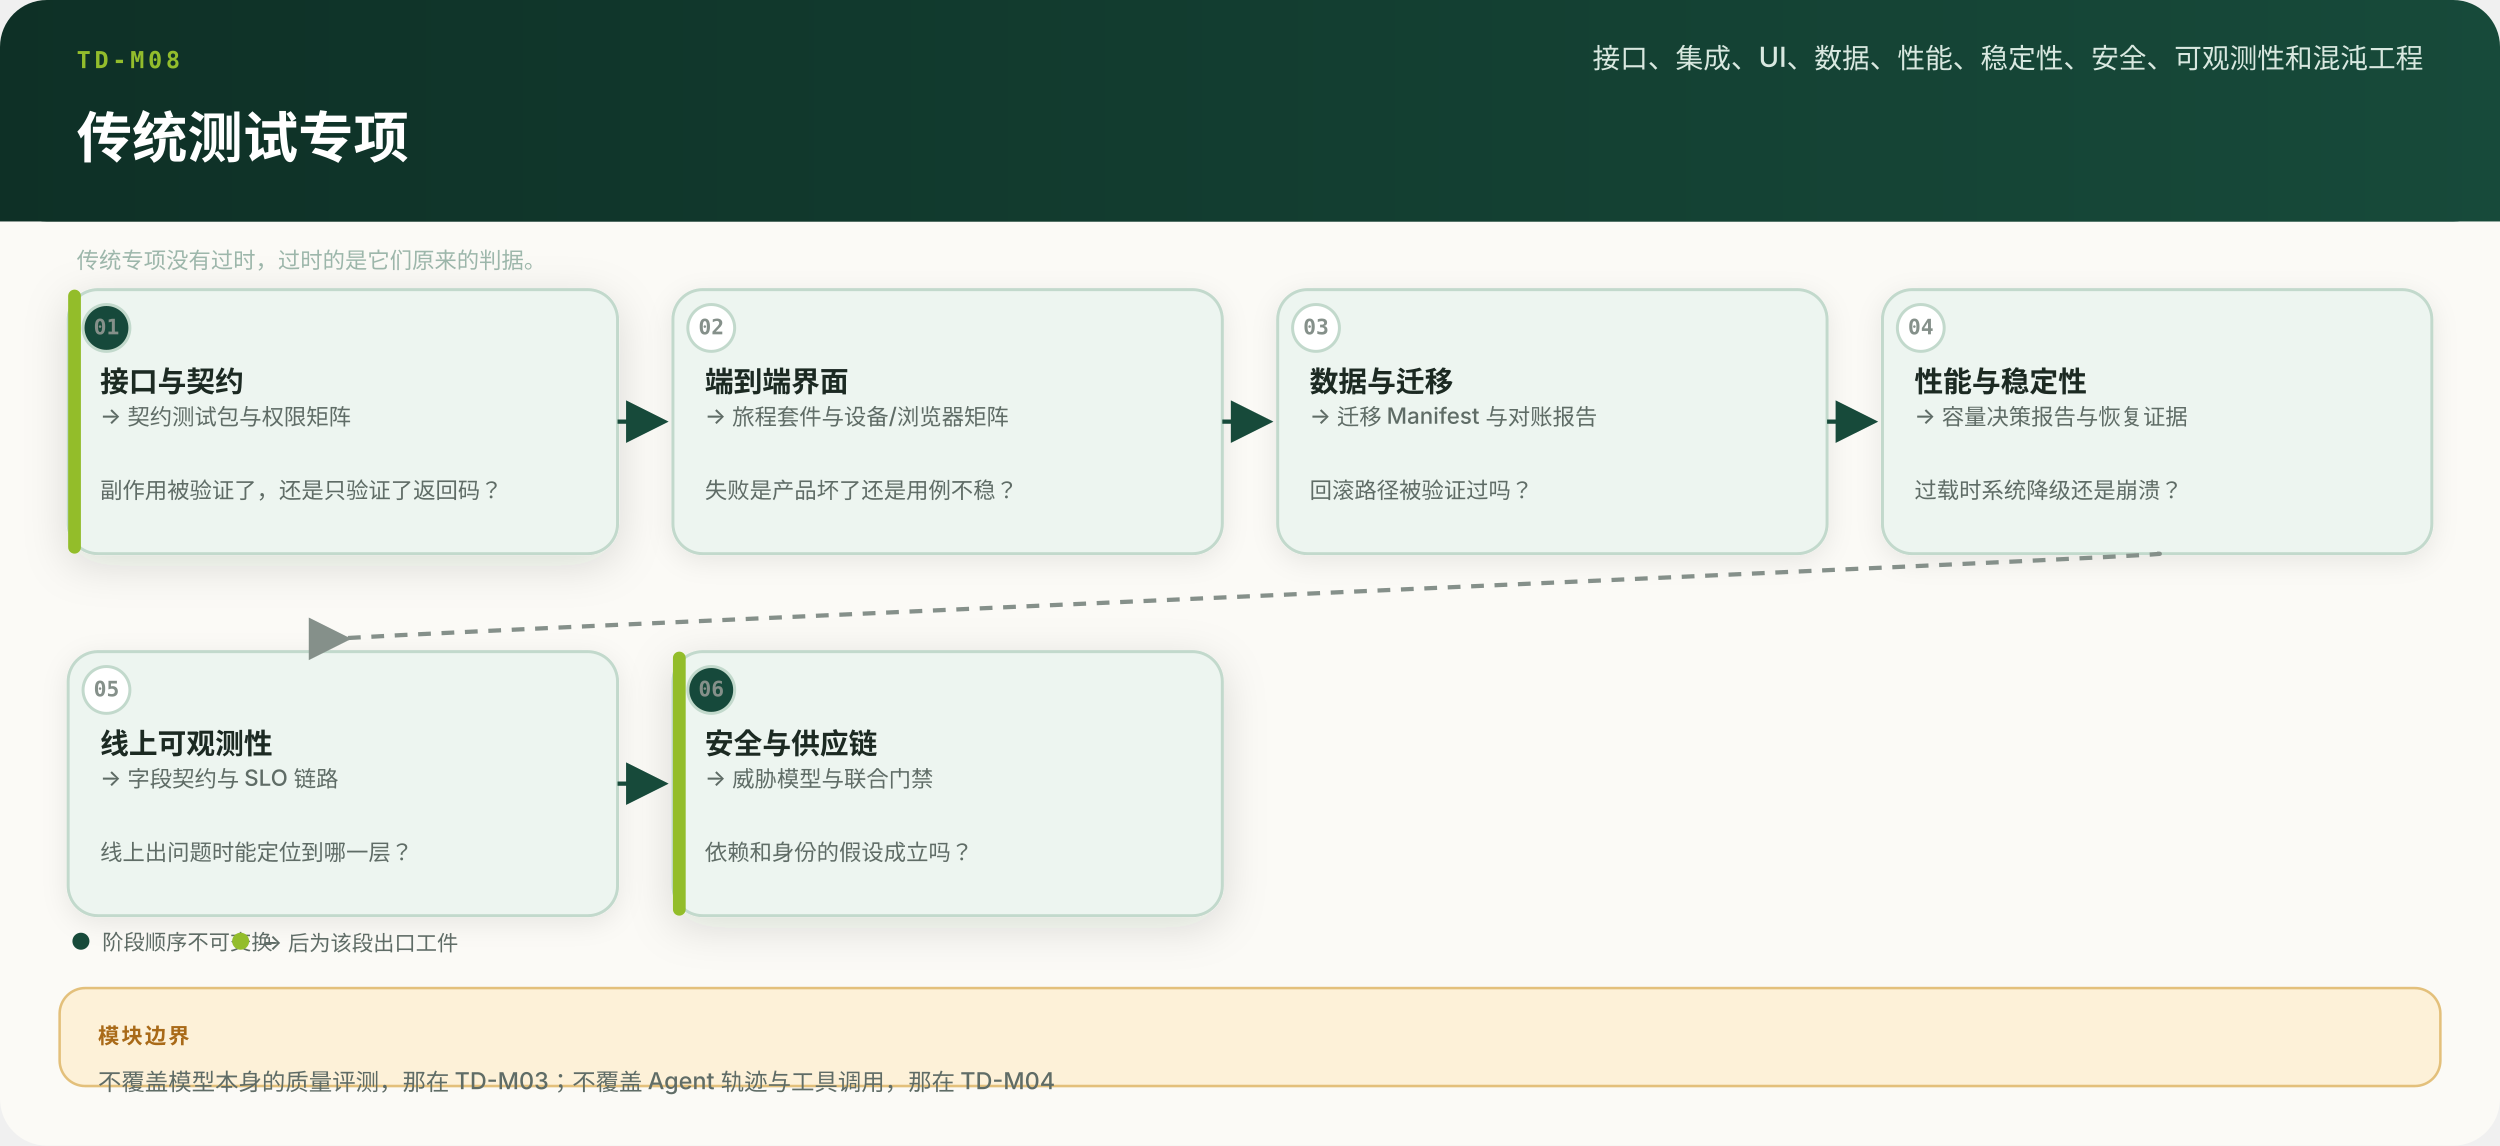
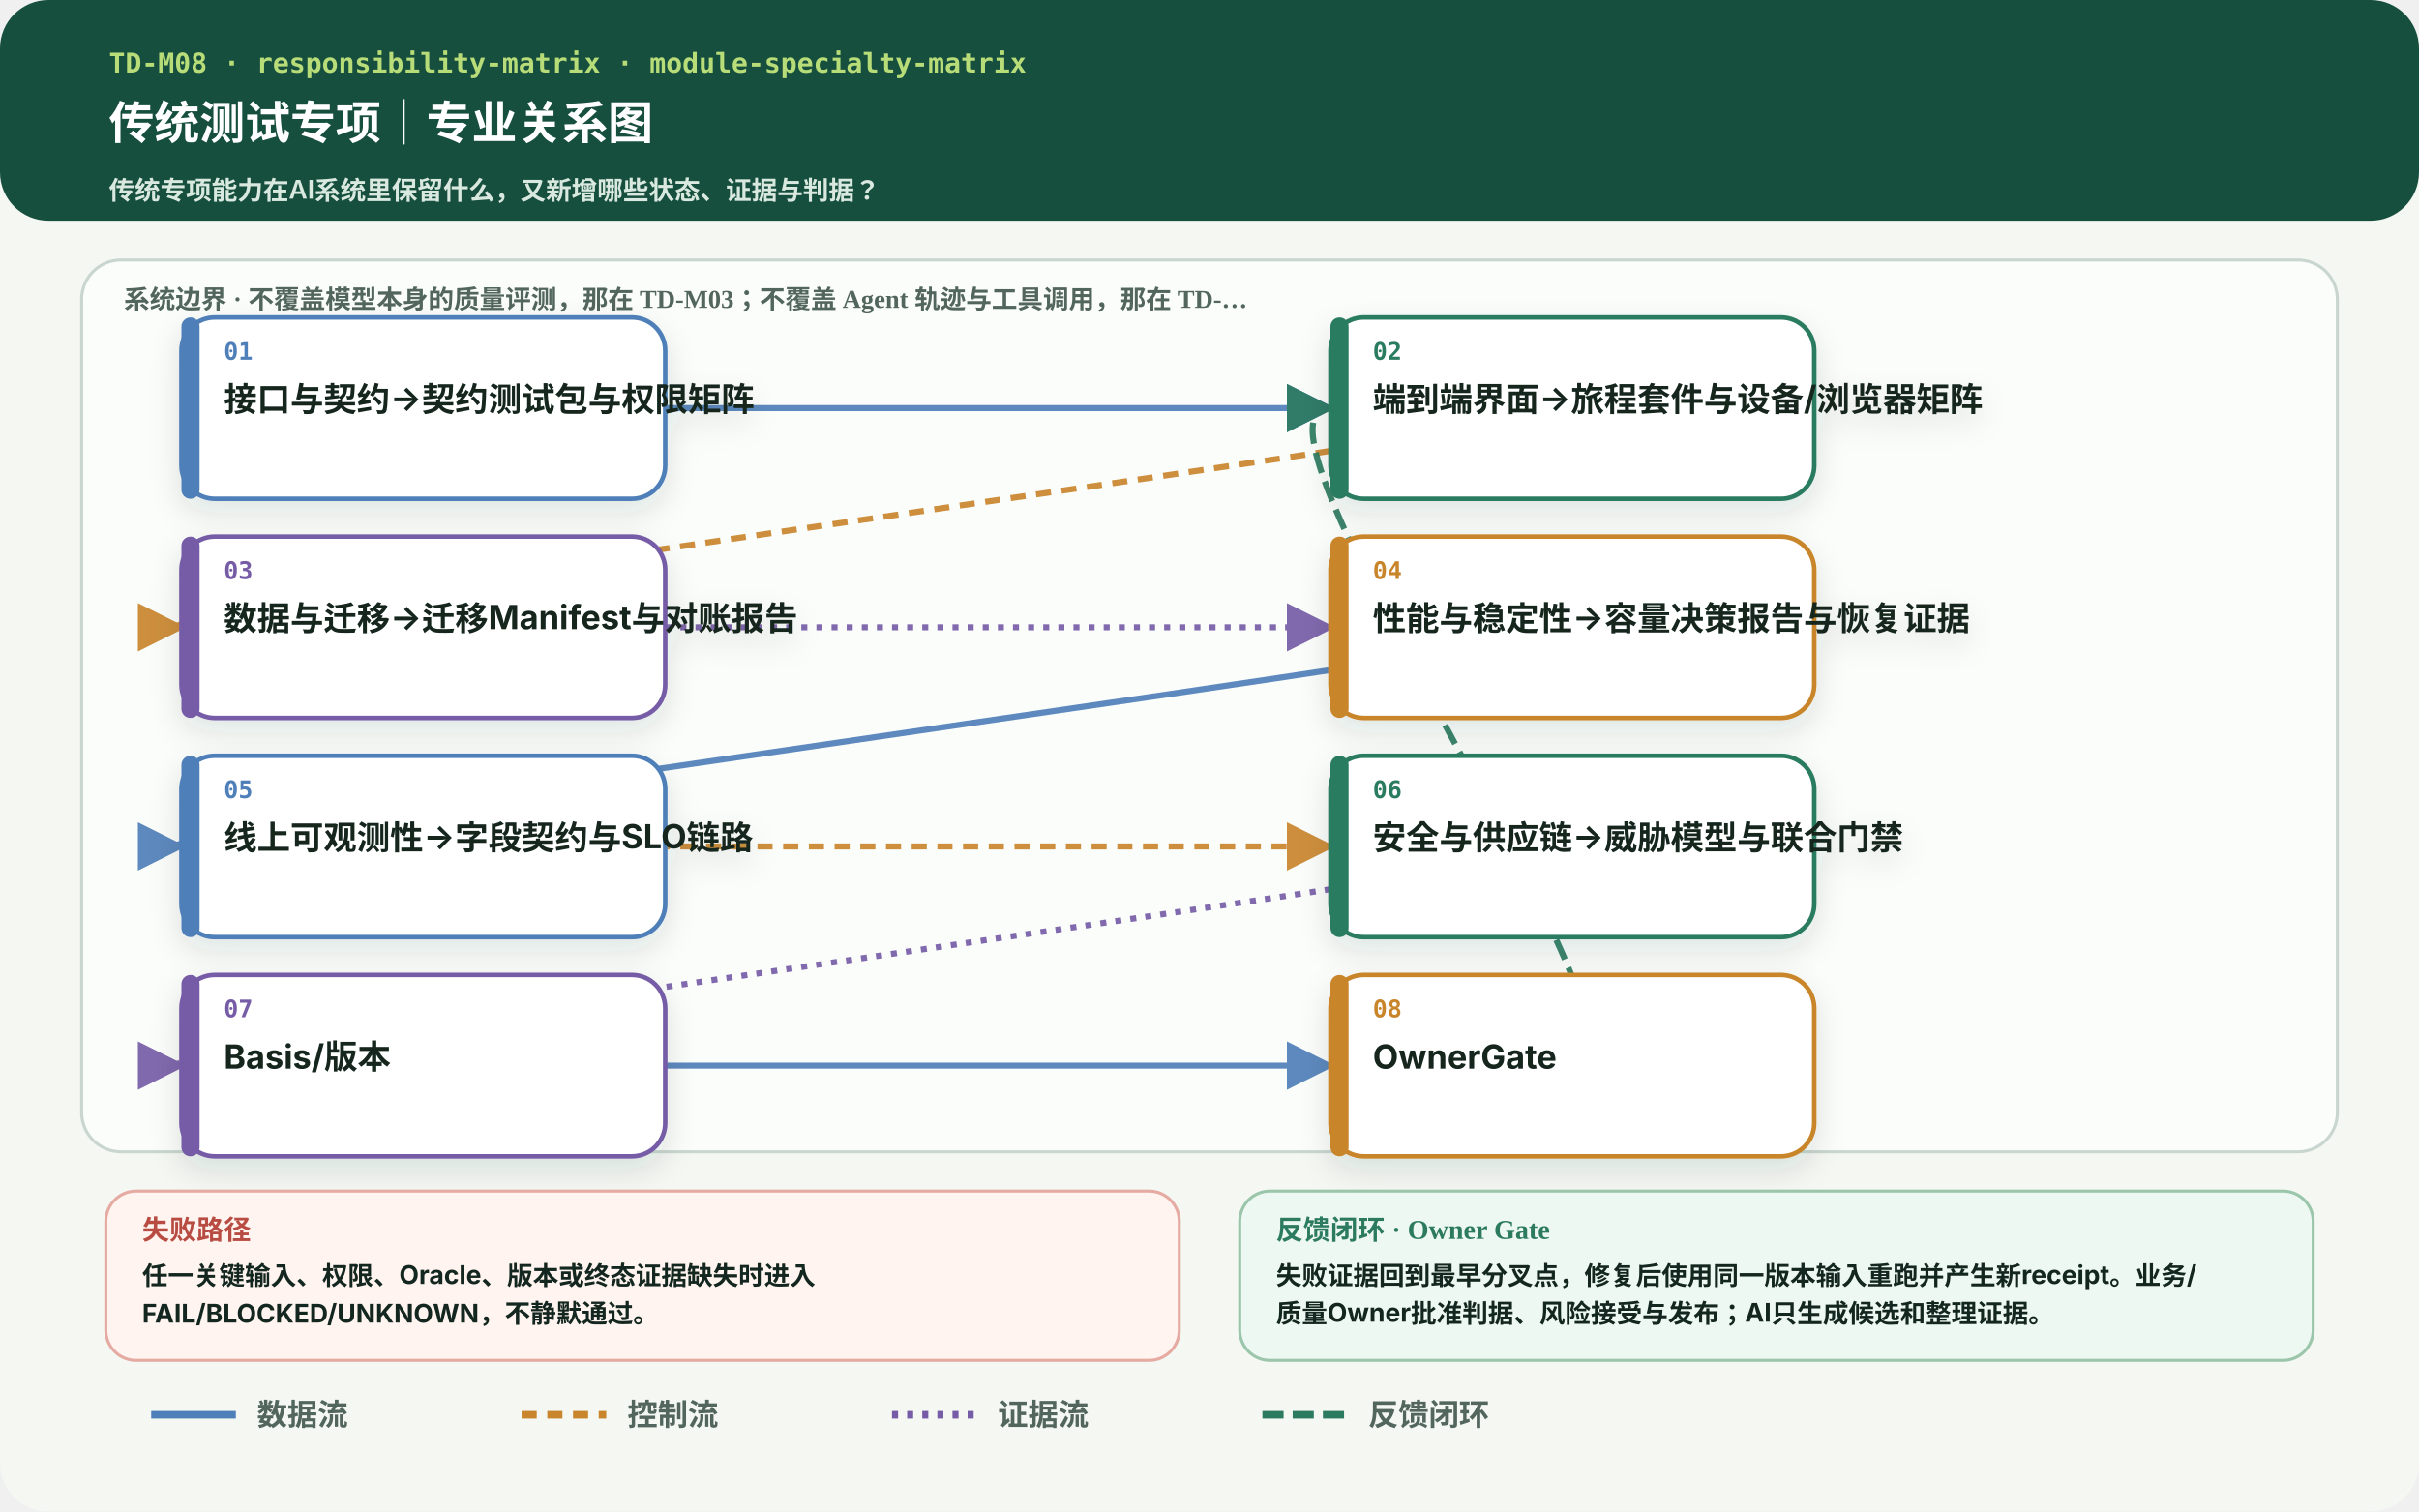
- <svg xmlns="http://www.w3.org/2000/svg" role="img" aria-labelledby="t d" viewBox="0 0 1174 538" width="1174" height="538">
+ <svg xmlns="http://www.w3.org/2000/svg" role="img" aria-labelledby="title desc" viewBox="0 0 1600 1000" width="1600" height="1000">
  <defs>
-     <filter id="ds-soft" x="-20%" y="-20%" width="140%" height="150%">
-       <feDropShadow dx="0" dy="3" stdDeviation="6" flood-color="#0e3026" flood-opacity="0.08" />
+     <filter id="shadow" x="-15%" y="-15%" width="130%" height="140%">
+       <feDropShadow dx="0" dy="8" stdDeviation="10" flood-color="#173f32" flood-opacity="0.12" />
    </filter>
-     <filter id="ds-strong" x="-20%" y="-20%" width="140%" height="150%">
-       <feDropShadow dx="0" dy="5" stdDeviation="10" flood-color="#0e3026" flood-opacity="0.13" />
-     </filter>
-     <linearGradient id="ds-header-grad" x1="0" y1="0" x2="1" y2="0">
-       <stop offset="0" stop-color="#0e3026" />
-       <stop offset="1" stop-color="#174a3a" />
-     </linearGradient>
-     <marker id="ds-arw-forest" markerWidth="10" markerHeight="10" refX="8" refY="5" orient="auto">
-       <path d="M0 0 L10 5 L0 10 z" fill="#174a3a" />
+     <marker id="arrow-data" viewBox="0 0 10 10" refX="9" refY="5" markerWidth="8" markerHeight="8" orient="auto-start-reverse">
+       <path d="M 0 0 L 10 5 L 0 10 z" fill="#4f7fb8" />
    </marker>
-     <marker id="ds-arw-amber" markerWidth="10" markerHeight="10" refX="8" refY="5" orient="auto">
-       <path d="M0 0 L10 5 L0 10 z" fill="#a96a18" />
+     <marker id="arrow-control" viewBox="0 0 10 10" refX="9" refY="5" markerWidth="8" markerHeight="8" orient="auto-start-reverse">
+       <path d="M 0 0 L 10 5 L 0 10 z" fill="#c9852c" />
    </marker>
-     <marker id="ds-arw-red" markerWidth="10" markerHeight="10" refX="8" refY="5" orient="auto">
-       <path d="M0 0 L10 5 L0 10 z" fill="#b2402f" />
+     <marker id="arrow-evidence" viewBox="0 0 10 10" refX="9" refY="5" markerWidth="8" markerHeight="8" orient="auto-start-reverse">
+       <path d="M 0 0 L 10 5 L 0 10 z" fill="#765ca6" />
    </marker>
-     <marker id="ds-arw-soft" markerWidth="10" markerHeight="10" refX="8" refY="5" orient="auto">
-       <path d="M0 0 L10 5 L0 10 z" fill="#85908a" />
+     <marker id="arrow-feedback" viewBox="0 0 10 10" refX="9" refY="5" markerWidth="8" markerHeight="8" orient="auto-start-reverse">
+       <path d="M 0 0 L 10 5 L 0 10 z" fill="#2c7b61" />
    </marker>
  </defs>
-   <style>
-     .ds-bg{fill:#fbfaf6}
-     .ds-header{fill:url(#ds-header-grad)}
-     .ds-eyebrow{font:700 11px ui-monospace,SFMono-Regular,Menlo,Consolas,monospace;letter-spacing:.16em;fill:#93bd2c}
-     .ds-title{font:800 26px -apple-system,BlinkMacSystemFont,'Segoe UI','PingFang SC','Hiragino Sans GB','Microsoft YaHei',sans-serif;fill:#ffffff}
-     .ds-subtitle{font:500 13px -apple-system,BlinkMacSystemFont,'Segoe UI','PingFang SC','Hiragino Sans GB','Microsoft YaHei',sans-serif;fill:#d9e8e0}
-     .ds-source{font:500 10.5px ui-monospace,SFMono-Regular,Menlo,Consolas,monospace;fill:#9db7ab}
-     .ds-section{font:800 11px ui-monospace,SFMono-Regular,Menlo,Consolas,monospace;letter-spacing:.12em;fill:#174a3a}
-     .ds-foot{font:500 11px -apple-system,BlinkMacSystemFont,'Segoe UI','PingFang SC','Hiragino Sans GB','Microsoft YaHei',sans-serif;fill:#5f6c66}
-     .ds-footbadge{font:800 10px ui-monospace,SFMono-Regular,Menlo,Consolas,monospace;letter-spacing:.1em;fill:#a96a18}
-     .ds-node rect{stroke-width:1.4}
-     .ds-node-title{font:800 13.5px -apple-system,BlinkMacSystemFont,'Segoe UI','PingFang SC','Hiragino Sans GB','Microsoft YaHei',sans-serif;fill:#1c2924}
-     .ds-node-detail{font:500 10.5px -apple-system,BlinkMacSystemFont,'Segoe UI','PingFang SC','Hiragino Sans GB','Microsoft YaHei',sans-serif;fill:#5f6c66}
-     .ds-node-index{font:800 10px ui-monospace,SFMono-Regular,Menlo,Consolas,monospace;fill:#85908a}
-     .ds-edge{fill:none;stroke:#174a3a;stroke-width:2}
-     .ds-edge-label{font:600 9.5px -apple-system,BlinkMacSystemFont,'Segoe UI','PingFang SC','Hiragino Sans GB','Microsoft YaHei',sans-serif;fill:#5f6c66;paint-order:stroke;stroke:#fbfaf6;stroke-width:4px}
-     .ds-legend{font:500 10px -apple-system,BlinkMacSystemFont,'Segoe UI','PingFang SC','Hiragino Sans GB','Microsoft YaHei',sans-serif;fill:#5f6c66}
- </style>
-   <rect class="ds-bg" x="0" y="0" width="1174" height="538" rx="22" />
-   <rect class="ds-header" x="0" y="0" width="1174" height="104" rx="22" />
-   <rect class="ds-header" x="0" y="82" width="1174" height="22" />
-   <text class="ds-eyebrow" x="36" y="32">TD-M08</text>
-   <text class="ds-subtitle" x="1138" y="32" text-anchor="end">接口、集成、UI、数据、性能、稳定性、安全、可观测性和混沌工程</text>
-   <text class="ds-title" x="36" y="74">传统测试专项</text>
-   <text class="ds-source" x="36" y="126">传统专项没有过时，过时的是它们原来的判据。</text>
-   <g class="ds-node" filter="url(#ds-strong)">
-     <rect x="32" y="136" width="258" height="124" rx="14" fill="#edf5f0" stroke="#c2d9cc" stroke-width="2" />
-     <rect x="32" y="136" width="6" height="124" rx="3" fill="#93bd2c" />
-     <circle cx="50" cy="154" r="11" fill="#174a3a" stroke="#c2d9cc" stroke-width="1.4" />
-     <text class="ds-node-index" x="50" y="157" text-anchor="middle" fill="#ffffff">01</text>
-     <text class="ds-node-title" x="47" y="184">接口与契约</text>
-     <text class="ds-node-detail" x="47" y="199">→ 契约测试包与权限矩阵</text>
+   <rect width="1600" height="1000" rx="32" fill="#f4f7f2" />
+   <rect x="0" y="0" width="1600" height="146" rx="32" fill="#174f3f" />
+   <text x="72" y="48" font-family="ui-monospace,SFMono-Regular,Menlo,monospace" font-size="18" font-weight="800" fill="#b8dd78">TD-M08 · responsibility-matrix · module-specialty-matrix</text>
+   <text x="72" y="92" text-anchor="start" font-family="-apple-system,BlinkMacSystemFont,'Segoe UI','PingFang SC',sans-serif" font-size="30" font-weight="800" fill="#ffffff">传统测试专项｜专业关系图</text>
+   <text x="72" y="132" text-anchor="start" font-family="-apple-system,BlinkMacSystemFont,'Segoe UI','PingFang SC',sans-serif" font-size="17" font-weight="600" fill="#d9e9df">传统专项能力在AI系统里保留什么，又新增哪些状态、证据与判据？</text>
+   <rect x="54" y="172" width="1492" height="590" rx="26" fill="#fbfdfb" stroke="#c9d6cf" stroke-width="2" />
+   <text x="82" y="204" font-size="17" font-weight="800" fill="#52665e">系统边界 · 不覆盖模型本身的质量评测，那在 TD-M03；不覆盖 Agent 轨迹与工具调用，那在 TD-…</text>
+   <path d="M 280 270 C 355 270, 805 270, 880 270" fill="none" stroke="#4f7fb8" stroke-width="4" stroke-dasharray="" marker-end="url(#arrow-data)" opacity="0.92" />
+   <path d="M 1040 270 C 1115 270, 45 415, 120 415" fill="none" stroke="#c9852c" stroke-width="4" stroke-dasharray="10 7" marker-end="url(#arrow-control)" opacity="0.92" />
+   <path d="M 280 415 C 355 415, 805 415, 880 415" fill="none" stroke="#765ca6" stroke-width="4" stroke-dasharray="4 6" marker-end="url(#arrow-evidence)" opacity="0.92" />
+   <path d="M 1040 415 C 1115 415, 45 560, 120 560" fill="none" stroke="#4f7fb8" stroke-width="4" stroke-dasharray="" marker-end="url(#arrow-data)" opacity="0.92" />
+   <path d="M 280 560 C 355 560, 805 560, 880 560" fill="none" stroke="#c9852c" stroke-width="4" stroke-dasharray="10 7" marker-end="url(#arrow-control)" opacity="0.92" />
+   <path d="M 1040 560 C 1115 560, 45 705, 120 705" fill="none" stroke="#765ca6" stroke-width="4" stroke-dasharray="4 6" marker-end="url(#arrow-evidence)" opacity="0.92" />
+   <path d="M 280 705 C 355 705, 805 705, 880 705" fill="none" stroke="#4f7fb8" stroke-width="4" stroke-dasharray="" marker-end="url(#arrow-data)" opacity="0.92" />
+   <path d="M 1040 705 C 1115 705, 805 270, 880 270" fill="none" stroke="#2c7b61" stroke-width="4" stroke-dasharray="14 6" marker-end="url(#arrow-feedback)" opacity="0.92" />
+   <g filter="url(#shadow)">
+     <rect x="120" y="210" width="320" height="120" rx="22" fill="#ffffff" stroke="#4f7fb8" stroke-width="3" />
+     <rect x="120" y="210" width="12" height="120" rx="6" fill="#4f7fb8" />
+     <text x="148" y="238" font-family="ui-monospace,SFMono-Regular,Menlo,monospace" font-size="16" font-weight="800" fill="#4f7fb8">01</text>
+     <text x="148" y="272" text-anchor="start" font-family="-apple-system,BlinkMacSystemFont,'Segoe UI','PingFang SC',sans-serif" font-size="22" font-weight="700" fill="#13261f">接口与契约→契约测试包与权限矩阵</text>
  </g>
-   <text class="ds-node-detail" x="47" y="234" fill="#5f6c66">副作用被验证了，还是只验证了返回码？</text>
-   <g class="ds-node" filter="url(#ds-soft)">
-     <rect x="316" y="136" width="258" height="124" rx="14" fill="#edf5f0" stroke="#c2d9cc" />
-     <circle cx="334" cy="154" r="11" fill="#ffffff" stroke="#c2d9cc" stroke-width="1.4" />
-     <text class="ds-node-index" x="334" y="157" text-anchor="middle" fill="#85908a">02</text>
-     <text class="ds-node-title" x="331" y="184">端到端界面</text>
-     <text class="ds-node-detail" x="331" y="199">→ 旅程套件与设备/浏览器矩阵</text>
+   <g filter="url(#shadow)">
+     <rect x="880" y="210" width="320" height="120" rx="22" fill="#ffffff" stroke="#2c7b61" stroke-width="3" />
+     <rect x="880" y="210" width="12" height="120" rx="6" fill="#2c7b61" />
+     <text x="908" y="238" font-family="ui-monospace,SFMono-Regular,Menlo,monospace" font-size="16" font-weight="800" fill="#2c7b61">02</text>
+     <text x="908" y="272" text-anchor="start" font-family="-apple-system,BlinkMacSystemFont,'Segoe UI','PingFang SC',sans-serif" font-size="22" font-weight="700" fill="#13261f">端到端界面→旅程套件与设备/浏览器矩阵</text>
  </g>
-   <text class="ds-node-detail" x="331" y="234" fill="#5f6c66">失败是产品坏了还是用例不稳？</text>
-   <g class="ds-node" filter="url(#ds-soft)">
-     <rect x="600" y="136" width="258" height="124" rx="14" fill="#edf5f0" stroke="#c2d9cc" />
-     <circle cx="618" cy="154" r="11" fill="#ffffff" stroke="#c2d9cc" stroke-width="1.4" />
-     <text class="ds-node-index" x="618" y="157" text-anchor="middle" fill="#85908a">03</text>
-     <text class="ds-node-title" x="615" y="184">数据与迁移</text>
-     <text class="ds-node-detail" x="615" y="199">→ 迁移 Manifest 与对账报告</text>
+   <g filter="url(#shadow)">
+     <rect x="120" y="355" width="320" height="120" rx="22" fill="#ffffff" stroke="#765ca6" stroke-width="3" />
+     <rect x="120" y="355" width="12" height="120" rx="6" fill="#765ca6" />
+     <text x="148" y="383" font-family="ui-monospace,SFMono-Regular,Menlo,monospace" font-size="16" font-weight="800" fill="#765ca6">03</text>
+     <text x="148" y="417" text-anchor="start" font-family="-apple-system,BlinkMacSystemFont,'Segoe UI','PingFang SC',sans-serif" font-size="22" font-weight="700" fill="#13261f">数据与迁移→迁移Manifest与对账报告</text>
  </g>
-   <text class="ds-node-detail" x="615" y="234" fill="#5f6c66">回滚路径被验证过吗？</text>
-   <g class="ds-node" filter="url(#ds-soft)">
-     <rect x="884" y="136" width="258" height="124" rx="14" fill="#edf5f0" stroke="#c2d9cc" />
-     <circle cx="902" cy="154" r="11" fill="#ffffff" stroke="#c2d9cc" stroke-width="1.4" />
-     <text class="ds-node-index" x="902" y="157" text-anchor="middle" fill="#85908a">04</text>
-     <text class="ds-node-title" x="899" y="184">性能与稳定性</text>
-     <text class="ds-node-detail" x="899" y="199">→ 容量决策报告与恢复证据</text>
+   <g filter="url(#shadow)">
+     <rect x="880" y="355" width="320" height="120" rx="22" fill="#ffffff" stroke="#c9852c" stroke-width="3" />
+     <rect x="880" y="355" width="12" height="120" rx="6" fill="#c9852c" />
+     <text x="908" y="383" font-family="ui-monospace,SFMono-Regular,Menlo,monospace" font-size="16" font-weight="800" fill="#c9852c">04</text>
+     <text x="908" y="417" text-anchor="start" font-family="-apple-system,BlinkMacSystemFont,'Segoe UI','PingFang SC',sans-serif" font-size="22" font-weight="700" fill="#13261f">性能与稳定性→容量决策报告与恢复证据</text>
  </g>
-   <text class="ds-node-detail" x="899" y="234" fill="#5f6c66">过载时系统降级还是崩溃？</text>
-   <g class="ds-node" filter="url(#ds-soft)">
-     <rect x="32" y="306" width="258" height="124" rx="14" fill="#edf5f0" stroke="#c2d9cc" />
-     <circle cx="50" cy="324" r="11" fill="#ffffff" stroke="#c2d9cc" stroke-width="1.4" />
-     <text class="ds-node-index" x="50" y="327" text-anchor="middle" fill="#85908a">05</text>
-     <text class="ds-node-title" x="47" y="354">线上可观测性</text>
-     <text class="ds-node-detail" x="47" y="369">→ 字段契约与 SLO 链路</text>
+   <g filter="url(#shadow)">
+     <rect x="120" y="500" width="320" height="120" rx="22" fill="#ffffff" stroke="#4f7fb8" stroke-width="3" />
+     <rect x="120" y="500" width="12" height="120" rx="6" fill="#4f7fb8" />
+     <text x="148" y="528" font-family="ui-monospace,SFMono-Regular,Menlo,monospace" font-size="16" font-weight="800" fill="#4f7fb8">05</text>
+     <text x="148" y="562" text-anchor="start" font-family="-apple-system,BlinkMacSystemFont,'Segoe UI','PingFang SC',sans-serif" font-size="22" font-weight="700" fill="#13261f">线上可观测性→字段契约与SLO链路</text>
  </g>
-   <text class="ds-node-detail" x="47" y="404" fill="#5f6c66">线上出问题时能定位到哪一层？</text>
-   <g class="ds-node" filter="url(#ds-strong)">
-     <rect x="316" y="306" width="258" height="124" rx="14" fill="#edf5f0" stroke="#c2d9cc" stroke-width="2" />
-     <rect x="316" y="306" width="6" height="124" rx="3" fill="#93bd2c" />
-     <circle cx="334" cy="324" r="11" fill="#174a3a" stroke="#c2d9cc" stroke-width="1.4" />
-     <text class="ds-node-index" x="334" y="327" text-anchor="middle" fill="#ffffff">06</text>
-     <text class="ds-node-title" x="331" y="354">安全与供应链</text>
-     <text class="ds-node-detail" x="331" y="369">→ 威胁模型与联合门禁</text>
+   <g filter="url(#shadow)">
+     <rect x="880" y="500" width="320" height="120" rx="22" fill="#ffffff" stroke="#2c7b61" stroke-width="3" />
+     <rect x="880" y="500" width="12" height="120" rx="6" fill="#2c7b61" />
+     <text x="908" y="528" font-family="ui-monospace,SFMono-Regular,Menlo,monospace" font-size="16" font-weight="800" fill="#2c7b61">06</text>
+     <text x="908" y="562" text-anchor="start" font-family="-apple-system,BlinkMacSystemFont,'Segoe UI','PingFang SC',sans-serif" font-size="22" font-weight="700" fill="#13261f">安全与供应链→威胁模型与联合门禁</text>
  </g>
-   <text class="ds-node-detail" x="331" y="404" fill="#5f6c66">依赖和身份的假设成立吗？</text>
-   <path d="M 290 198 L 310 198" fill="none" stroke="#174a3a" stroke-width="2" marker-end="url(#ds-arw-forest)" />
-   <path d="M 574 198 L 594 198" fill="none" stroke="#174a3a" stroke-width="2" marker-end="url(#ds-arw-forest)" />
-   <path d="M 858 198 L 878 198" fill="none" stroke="#174a3a" stroke-width="2" marker-end="url(#ds-arw-forest)" />
-   <path d="M 1013 260 C 1053 260, 121 300, 161 300" fill="none" stroke="#85908a" stroke-width="2" stroke-dasharray="6 5" marker-end="url(#ds-arw-soft)" />
-   <path d="M 290 368 L 310 368" fill="none" stroke="#174a3a" stroke-width="2" marker-end="url(#ds-arw-forest)" />
-   <circle cx="38" cy="442" r="4" fill="#174a3a" />
-   <text class="ds-legend" x="48" y="446">阶段顺序不可交换</text>
-   <circle cx="113" cy="442" r="4" fill="#93bd2c" />
-   <text class="ds-legend" x="123" y="446">→ 后为该段出口工件</text>
-   <rect x="28" y="464" width="1118" height="46" rx="12" fill="#fdf1d8" stroke="#e3c07b" stroke-width="1.2" />
-   <text class="ds-footbadge" x="46" y="490">模块边界</text>
-   <text class="ds-foot" x="46" y="512">不覆盖模型本身的质量评测，那在 TD-M03；不覆盖 Agent 轨迹与工具调用，那在 TD-M04</text>
+   <g filter="url(#shadow)">
+     <rect x="120" y="645" width="320" height="120" rx="22" fill="#ffffff" stroke="#765ca6" stroke-width="3" />
+     <rect x="120" y="645" width="12" height="120" rx="6" fill="#765ca6" />
+     <text x="148" y="673" font-family="ui-monospace,SFMono-Regular,Menlo,monospace" font-size="16" font-weight="800" fill="#765ca6">07</text>
+     <text x="148" y="707" text-anchor="start" font-family="-apple-system,BlinkMacSystemFont,'Segoe UI','PingFang SC',sans-serif" font-size="22" font-weight="700" fill="#13261f">Basis/版本</text>
+   </g>
+   <g filter="url(#shadow)">
+     <rect x="880" y="645" width="320" height="120" rx="22" fill="#ffffff" stroke="#c9852c" stroke-width="3" />
+     <rect x="880" y="645" width="12" height="120" rx="6" fill="#c9852c" />
+     <text x="908" y="673" font-family="ui-monospace,SFMono-Regular,Menlo,monospace" font-size="16" font-weight="800" fill="#c9852c">08</text>
+     <text x="908" y="707" text-anchor="start" font-family="-apple-system,BlinkMacSystemFont,'Segoe UI','PingFang SC',sans-serif" font-size="22" font-weight="700" fill="#13261f">OwnerGate</text>
+   </g>
+   <g transform="translate(70 788)">
+     <rect width="710" height="112" rx="20" fill="#fff4ef" stroke="#e5aaa2" stroke-width="2" />
+     <text x="24" y="32" font-size="18" font-weight="900" fill="#b84c42">失败路径</text>
+     <text x="24" y="62" text-anchor="start" font-family="-apple-system,BlinkMacSystemFont,'Segoe UI','PingFang SC',sans-serif" font-size="17" font-weight="650" fill="#13261f">任一关键输入、权限、Oracle、版本或终态证据缺失时进入</text>
+     <text x="24" y="87" text-anchor="start" font-family="-apple-system,BlinkMacSystemFont,'Segoe UI','PingFang SC',sans-serif" font-size="17" font-weight="650" fill="#13261f">FAIL/BLOCKED/UNKNOWN，不静默通过。</text>
+   </g>
+   <g transform="translate(820 788)">
+     <rect width="710" height="112" rx="20" fill="#eef8f2" stroke="#9bc6ac" stroke-width="2" />
+     <text x="24" y="32" font-size="18" font-weight="900" fill="#2c7b61">反馈闭环 · Owner Gate</text>
+     <text x="24" y="62" text-anchor="start" font-family="-apple-system,BlinkMacSystemFont,'Segoe UI','PingFang SC',sans-serif" font-size="17" font-weight="650" fill="#13261f">失败证据回到最早分叉点，修复后使用同一版本输入重跑并产生新receipt。业务/</text>
+     <text x="24" y="87" text-anchor="start" font-family="-apple-system,BlinkMacSystemFont,'Segoe UI','PingFang SC',sans-serif" font-size="17" font-weight="650" fill="#13261f">质量Owner批准判据、风险接受与发布；AI只生成候选和整理证据。</text>
+   </g>
+   <g transform="translate(100 936)">
+     <line x1="0" y1="0" x2="56" y2="0" stroke="#4f7fb8" stroke-width="5" stroke-dasharray="" />
+     <text x="70" y="7" font-size="20" font-weight="700" fill="#52665e">数据流</text>
+   </g>
+   <g transform="translate(345 936)">
+     <line x1="0" y1="0" x2="56" y2="0" stroke="#c9852c" stroke-width="5" stroke-dasharray="10 7" />
+     <text x="70" y="7" font-size="20" font-weight="700" fill="#52665e">控制流</text>
+   </g>
+   <g transform="translate(590 936)">
+     <line x1="0" y1="0" x2="56" y2="0" stroke="#765ca6" stroke-width="5" stroke-dasharray="4 6" />
+     <text x="70" y="7" font-size="20" font-weight="700" fill="#52665e">证据流</text>
+   </g>
+   <g transform="translate(835 936)">
+     <line x1="0" y1="0" x2="56" y2="0" stroke="#2c7b61" stroke-width="5" stroke-dasharray="14 6" />
+     <text x="70" y="7" font-size="20" font-weight="700" fill="#52665e">反馈闭环</text>
+   </g>
</svg>
